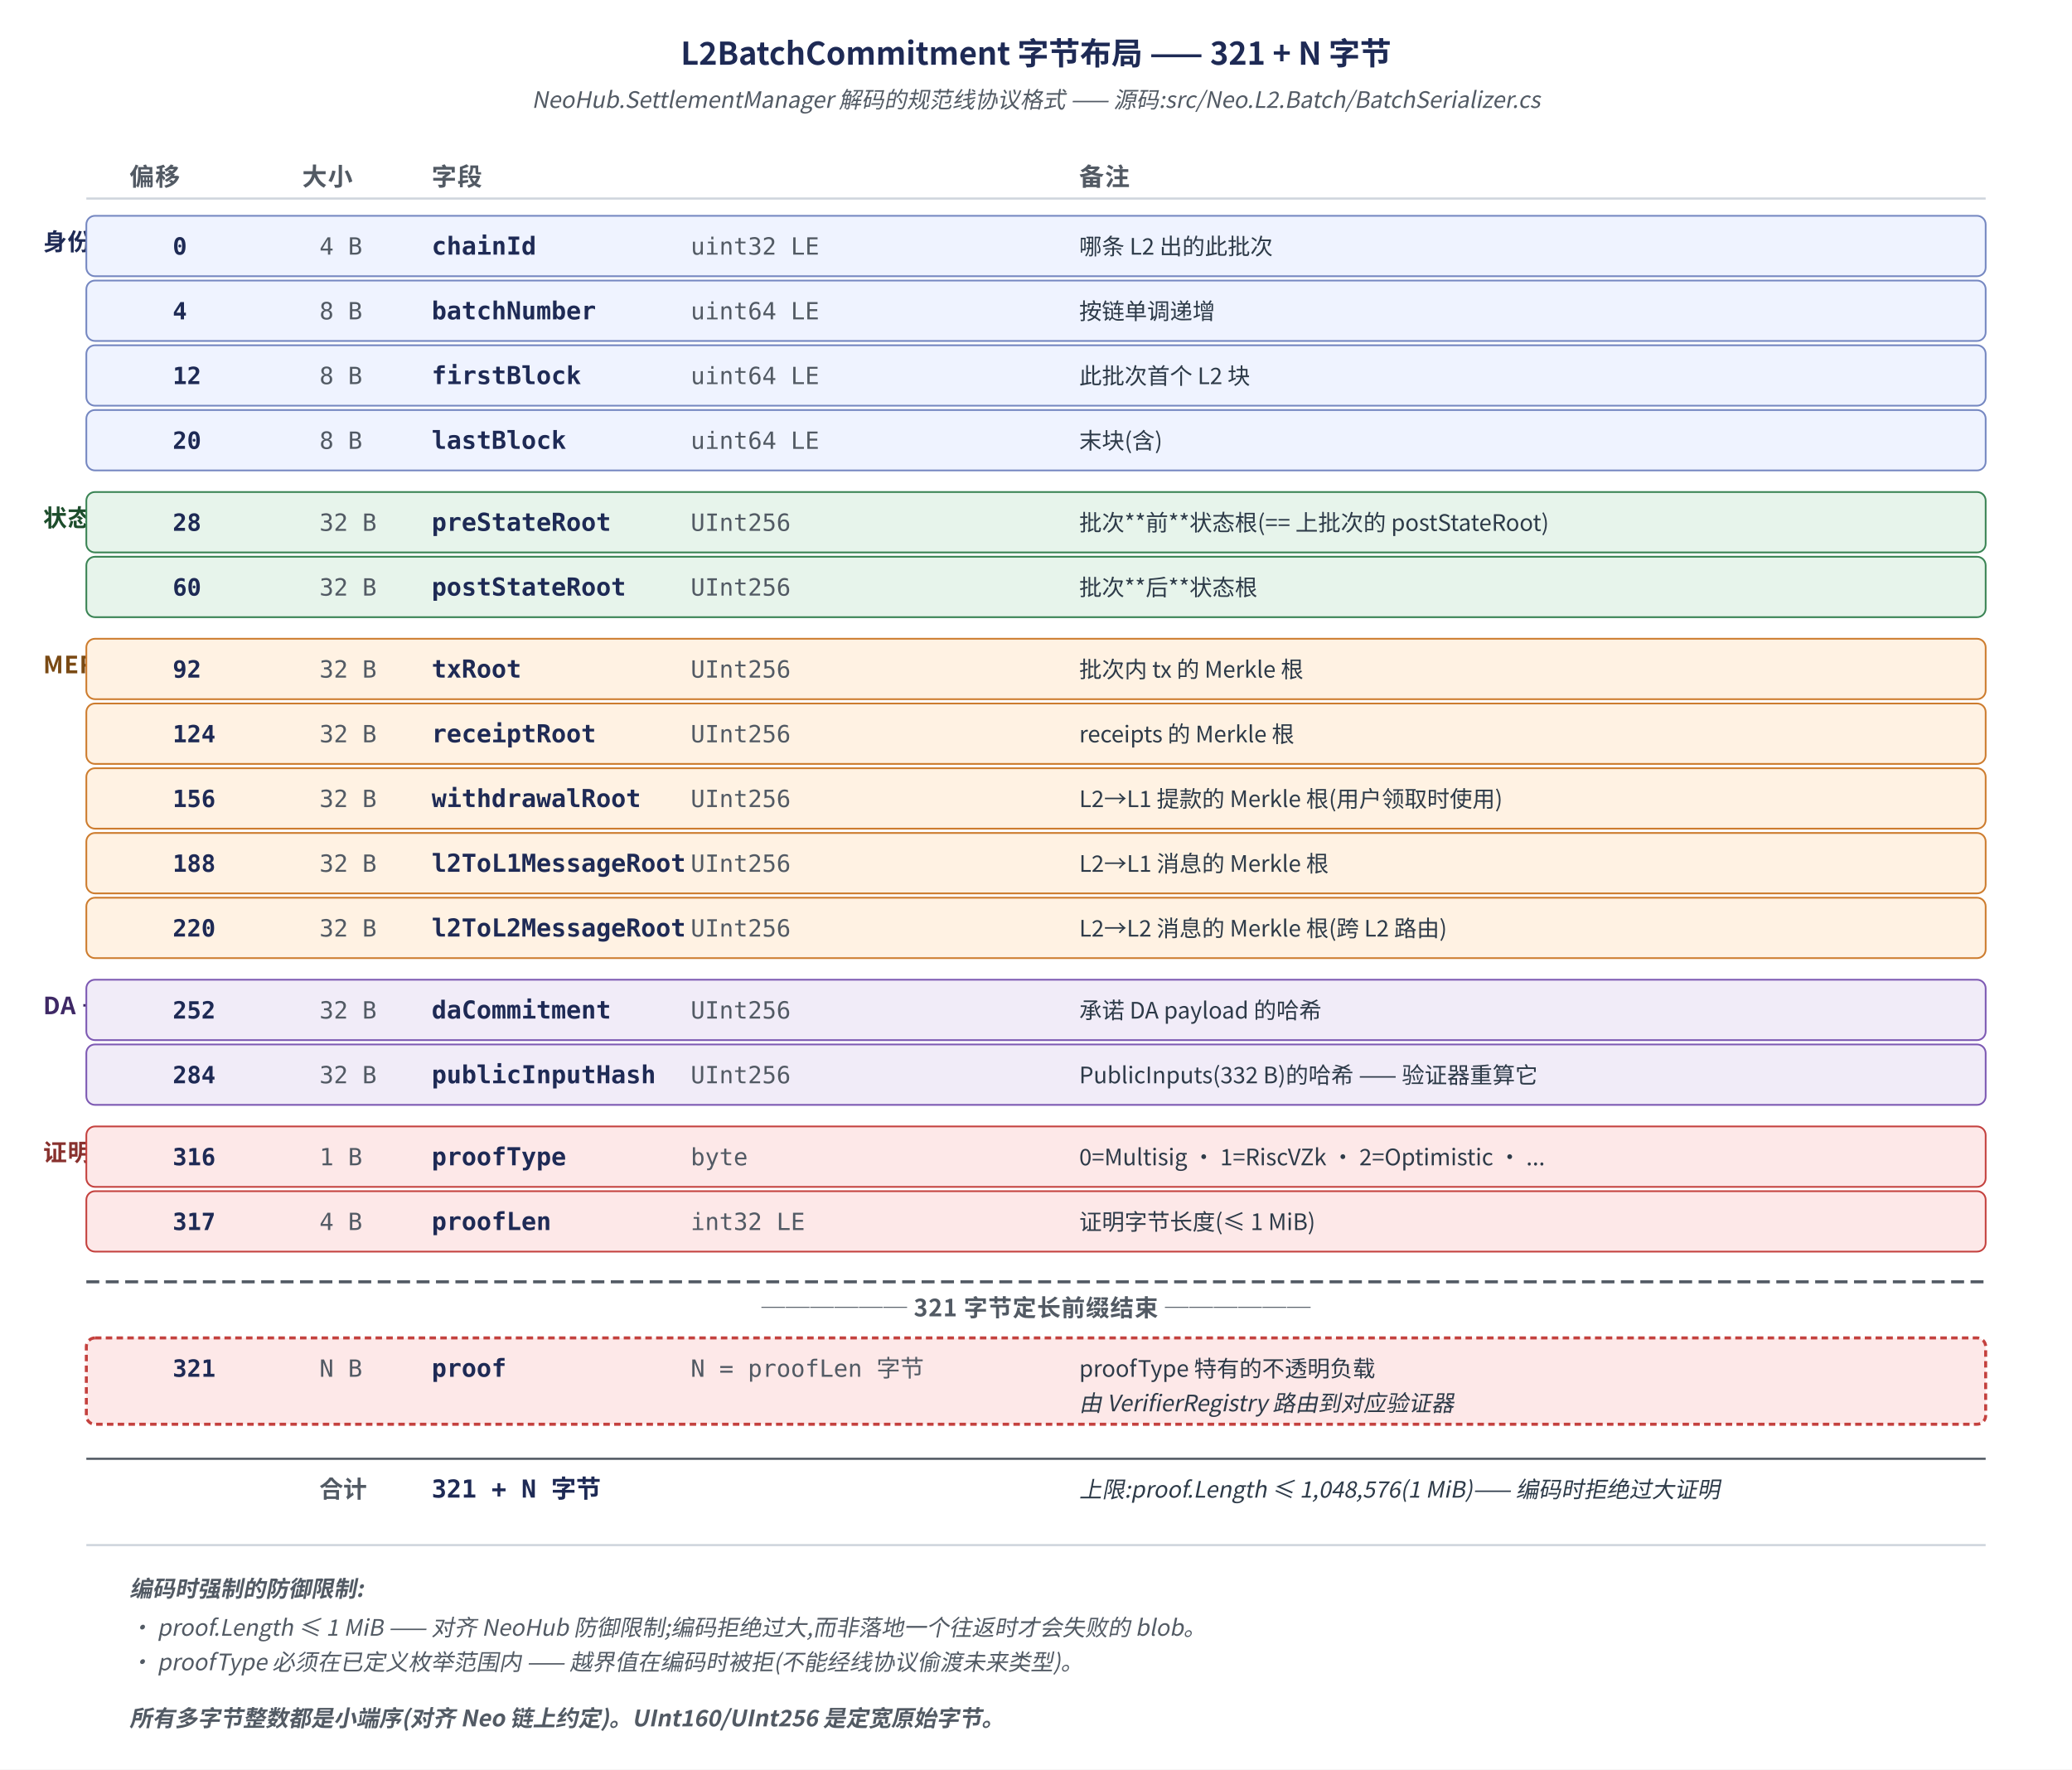
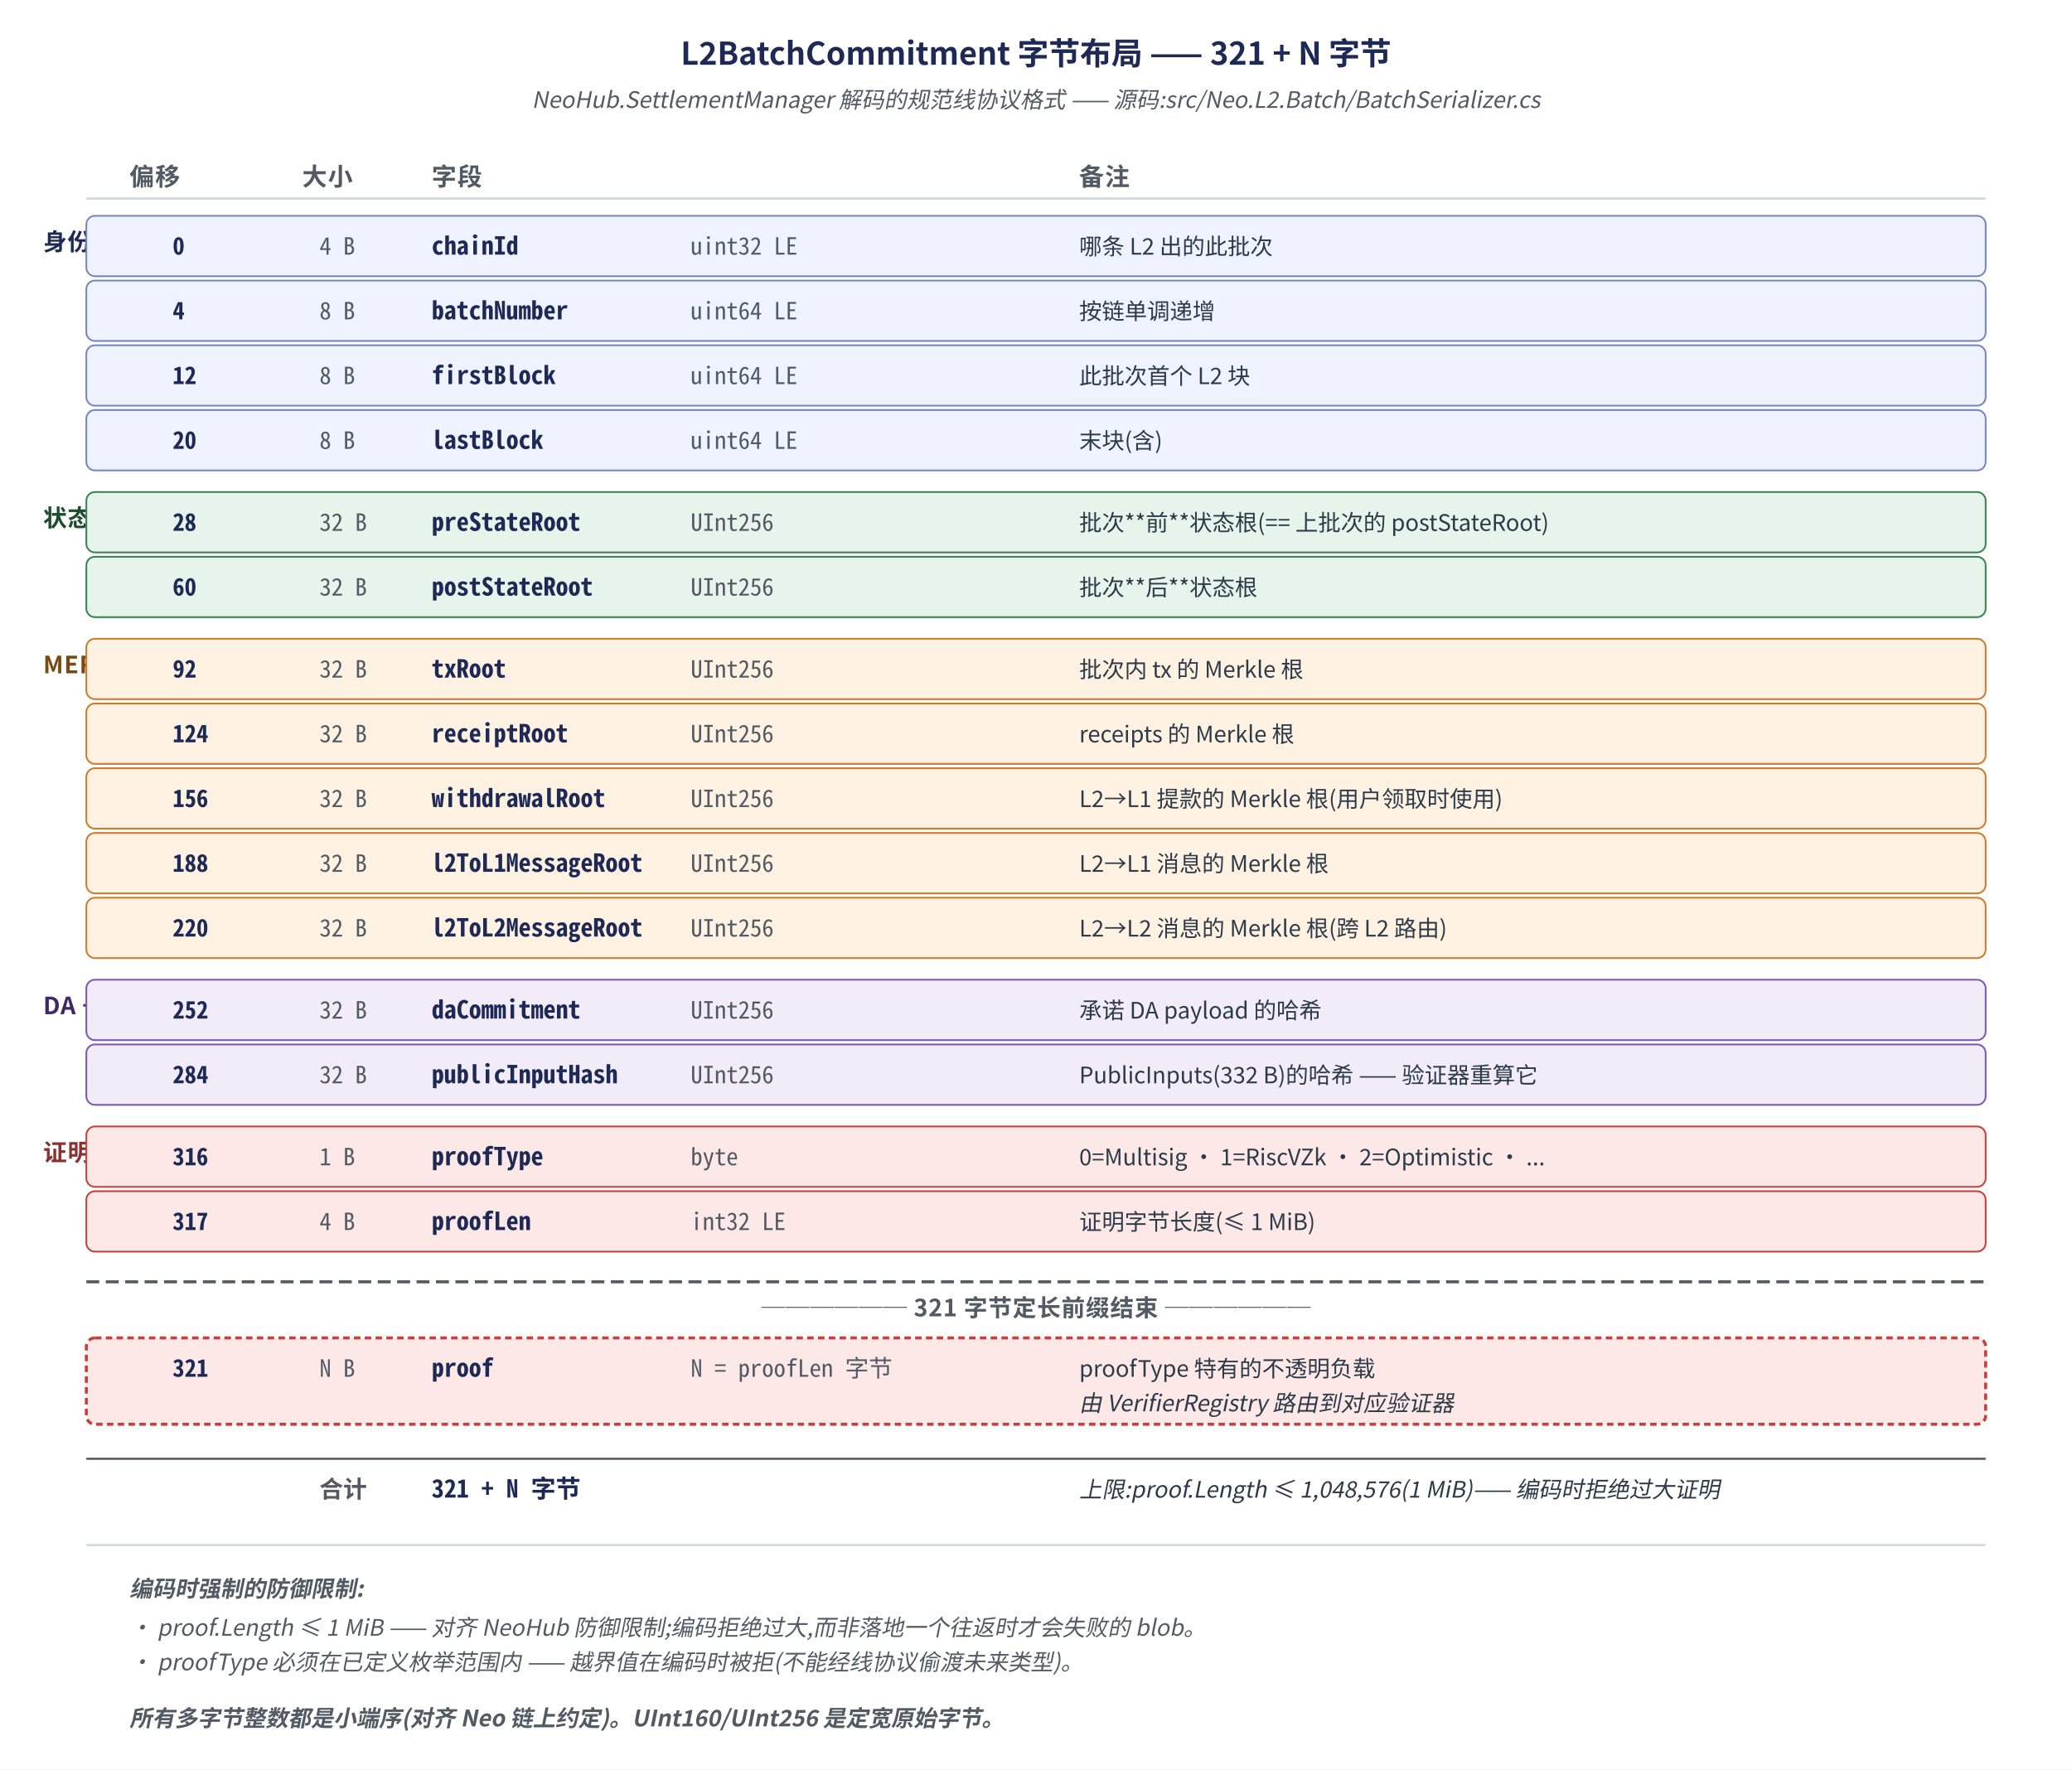
<svg xmlns="http://www.w3.org/2000/svg" viewBox="0 0 960 820" font-family="'Noto Sans CJK SC', 'Source Han Sans SC', 'WenQuanYi Zen Hei', 'Microsoft YaHei', sans-serif" role="img" aria-labelledby="title desc">
  <defs>
    <filter id="card" x="-2%" y="-3%" width="104%" height="106%">
      <feDropShadow dx="0" dy="1" stdDeviation="0.9" flood-color="#000000" flood-opacity="0.07" />
    </filter>
    <style>
      .header     { font-size: 14.5px; font-weight: 700; }
      .col-h      { font-size: 11.5px; font-weight: 700; fill: #525a64; letter-spacing: 0.4px; }
-       .offset     { font-size: 11px; fill: #1e2a55; font-weight: 700; font-family: ui-monospace, 'SF Mono', monospace; }
-       .size       { font-size: 11px; fill: #525a64; font-family: ui-monospace, 'SF Mono', monospace; }
-       .field      { font-size: 11.5px; fill: #1e2a55; font-weight: 700; font-family: ui-monospace, 'SF Mono', monospace; }
+       .offset     { font-size: 11px; fill: #1e2a55; font-weight: 700; font-family: 'Noto Sans Mono CJK SC', ui-monospace, 'SF Mono',monospace; }
+       .size       { font-size: 11px; fill: #525a64; font-family: 'Noto Sans Mono CJK SC', ui-monospace, 'SF Mono',monospace; }
+       .field      { font-size: 11.5px; fill: #1e2a55; font-weight: 700; font-family: 'Noto Sans Mono CJK SC', ui-monospace, 'SF Mono',monospace; }
      .desc       { font-size: 10.5px; fill: #2d3a48; }
      .grp        { font-size: 11px; font-weight: 600; letter-spacing: 0.3px; }
      .ftr        { font-size: 10.5px; fill: #525a64; font-style: italic; }
    </style>
  </defs>
  <rect width="960" height="820" fill="#ffffff" />
  <text x="480" y="30" text-anchor="middle" class="header" fill="#1e2a55">L2BatchCommitment 字节布局 —— 321 + N 字节</text>
  <text x="480" y="50" text-anchor="middle" class="ftr">NeoHub.SettlementManager 解码的规范线协议格式 —— 源码:src/Neo.L2.Batch/BatchSerializer.cs</text>
  <text x="60" y="86" class="col-h">偏移</text>
  <text x="140" y="86" class="col-h">大小</text>
  <text x="200" y="86" class="col-h">字段</text>
  <text x="500" y="86" class="col-h">备注</text>
  <line x1="40" y1="92" x2="920" y2="92" stroke="#cfd5dd" stroke-width="1" />
  <text x="20" y="116" class="grp" fill="#1e2a55">身份</text>
  <rect x="40" y="100" width="880" height="28" rx="4" ry="4" fill="#eff3ff" stroke="#7587c1" stroke-width="0.8" />
  <text x="80" y="118" class="offset">0</text>
  <text x="148" y="118" class="size">4 B</text>
  <text x="200" y="118" class="field">chainId</text>
  <text x="320" y="118" class="size">uint32 LE</text>
  <text x="500" y="118" class="desc">哪条 L2 出的此批次</text>
  <rect x="40" y="130" width="880" height="28" rx="4" ry="4" fill="#eff3ff" stroke="#7587c1" stroke-width="0.8" />
  <text x="80" y="148" class="offset">4</text>
  <text x="148" y="148" class="size">8 B</text>
  <text x="200" y="148" class="field">batchNumber</text>
  <text x="320" y="148" class="size">uint64 LE</text>
  <text x="500" y="148" class="desc">按链单调递增</text>
  <rect x="40" y="160" width="880" height="28" rx="4" ry="4" fill="#eff3ff" stroke="#7587c1" stroke-width="0.8" />
  <text x="80" y="178" class="offset">12</text>
  <text x="148" y="178" class="size">8 B</text>
  <text x="200" y="178" class="field">firstBlock</text>
  <text x="320" y="178" class="size">uint64 LE</text>
  <text x="500" y="178" class="desc">此批次首个 L2 块</text>
  <rect x="40" y="190" width="880" height="28" rx="4" ry="4" fill="#eff3ff" stroke="#7587c1" stroke-width="0.8" />
  <text x="80" y="208" class="offset">20</text>
  <text x="148" y="208" class="size">8 B</text>
  <text x="200" y="208" class="field">lastBlock</text>
  <text x="320" y="208" class="size">uint64 LE</text>
  <text x="500" y="208" class="desc">末块(含)</text>
  <text x="20" y="244" class="grp" fill="#1d4d2c">状态根</text>
  <rect x="40" y="228" width="880" height="28" rx="4" ry="4" fill="#e7f4eb" stroke="#3a8454" stroke-width="0.8" />
  <text x="80" y="246" class="offset">28</text>
  <text x="148" y="246" class="size">32 B</text>
  <text x="200" y="246" class="field">preStateRoot</text>
  <text x="320" y="246" class="size">UInt256</text>
  <text x="500" y="246" class="desc">批次**前**状态根(== 上批次的 postStateRoot)</text>
  <rect x="40" y="258" width="880" height="28" rx="4" ry="4" fill="#e7f4eb" stroke="#3a8454" stroke-width="0.8" />
  <text x="80" y="276" class="offset">60</text>
  <text x="148" y="276" class="size">32 B</text>
  <text x="200" y="276" class="field">postStateRoot</text>
  <text x="320" y="276" class="size">UInt256</text>
  <text x="500" y="276" class="desc">批次**后**状态根</text>
  <text x="20" y="312" class="grp" fill="#7a4a14">MERKLE 根</text>
  <rect x="40" y="296" width="880" height="28" rx="4" ry="4" fill="#fff2e3" stroke="#cd7c2e" stroke-width="0.8" />
  <text x="80" y="314" class="offset">92</text>
  <text x="148" y="314" class="size">32 B</text>
  <text x="200" y="314" class="field">txRoot</text>
  <text x="320" y="314" class="size">UInt256</text>
  <text x="500" y="314" class="desc">批次内 tx 的 Merkle 根</text>
  <rect x="40" y="326" width="880" height="28" rx="4" ry="4" fill="#fff2e3" stroke="#cd7c2e" stroke-width="0.8" />
  <text x="80" y="344" class="offset">124</text>
  <text x="148" y="344" class="size">32 B</text>
  <text x="200" y="344" class="field">receiptRoot</text>
  <text x="320" y="344" class="size">UInt256</text>
  <text x="500" y="344" class="desc">receipts 的 Merkle 根</text>
  <rect x="40" y="356" width="880" height="28" rx="4" ry="4" fill="#fff2e3" stroke="#cd7c2e" stroke-width="0.8" />
  <text x="80" y="374" class="offset">156</text>
  <text x="148" y="374" class="size">32 B</text>
  <text x="200" y="374" class="field">withdrawalRoot</text>
  <text x="320" y="374" class="size">UInt256</text>
  <text x="500" y="374" class="desc">L2→L1 提款的 Merkle 根(用户领取时使用)</text>
  <rect x="40" y="386" width="880" height="28" rx="4" ry="4" fill="#fff2e3" stroke="#cd7c2e" stroke-width="0.8" />
  <text x="80" y="404" class="offset">188</text>
  <text x="148" y="404" class="size">32 B</text>
  <text x="200" y="404" class="field">l2ToL1MessageRoot</text>
  <text x="320" y="404" class="size">UInt256</text>
  <text x="500" y="404" class="desc">L2→L1 消息的 Merkle 根</text>
  <rect x="40" y="416" width="880" height="28" rx="4" ry="4" fill="#fff2e3" stroke="#cd7c2e" stroke-width="0.8" />
  <text x="80" y="434" class="offset">220</text>
  <text x="148" y="434" class="size">32 B</text>
  <text x="200" y="434" class="field">l2ToL2MessageRoot</text>
  <text x="320" y="434" class="size">UInt256</text>
  <text x="500" y="434" class="desc">L2→L2 消息的 Merkle 根(跨 L2 路由)</text>
  <text x="20" y="470" class="grp" fill="#3e2865">DA + 证明绑定</text>
  <rect x="40" y="454" width="880" height="28" rx="4" ry="4" fill="#f1ecf8" stroke="#7d59b3" stroke-width="0.8" />
  <text x="80" y="472" class="offset">252</text>
  <text x="148" y="472" class="size">32 B</text>
  <text x="200" y="472" class="field">daCommitment</text>
  <text x="320" y="472" class="size">UInt256</text>
  <text x="500" y="472" class="desc">承诺 DA payload 的哈希</text>
  <rect x="40" y="484" width="880" height="28" rx="4" ry="4" fill="#f1ecf8" stroke="#7d59b3" stroke-width="0.8" />
  <text x="80" y="502" class="offset">284</text>
  <text x="148" y="502" class="size">32 B</text>
  <text x="200" y="502" class="field">publicInputHash</text>
  <text x="320" y="502" class="size">UInt256</text>
  <text x="500" y="502" class="desc">PublicInputs(332 B)的哈希 —— 验证器重算它</text>
  <text x="20" y="538" class="grp" fill="#88312e">证明</text>
  <rect x="40" y="522" width="880" height="28" rx="4" ry="4" fill="#fde8e8" stroke="#c4413e" stroke-width="0.8" />
  <text x="80" y="540" class="offset">316</text>
  <text x="148" y="540" class="size">1 B</text>
  <text x="200" y="540" class="field">proofType</text>
  <text x="320" y="540" class="size">byte</text>
  <text x="500" y="540" class="desc">0=Multisig · 1=RiscVZk · 2=Optimistic · ...</text>
  <rect x="40" y="552" width="880" height="28" rx="4" ry="4" fill="#fde8e8" stroke="#c4413e" stroke-width="0.8" />
  <text x="80" y="570" class="offset">317</text>
  <text x="148" y="570" class="size">4 B</text>
  <text x="200" y="570" class="field">proofLen</text>
  <text x="320" y="570" class="size">int32 LE</text>
  <text x="500" y="570" class="desc">证明字节长度(≤ 1 MiB)</text>
  <line x1="40" y1="594" x2="920" y2="594" stroke="#525a64" stroke-width="1.4" stroke-dasharray="6 3" />
  <text x="480" y="610" text-anchor="middle" class="grp" fill="#525a64">────── 321 字节定长前缀结束 ──────</text>
  <rect x="40" y="620" width="880" height="40" rx="4" ry="4" fill="#fde8e8" stroke="#c4413e" stroke-width="1.4" stroke-dasharray="3 2" />
  <text x="80" y="638" class="offset">321</text>
  <text x="148" y="638" class="size">N B</text>
  <text x="200" y="638" class="field">proof</text>
  <text x="320" y="638" class="size">N = proofLen 字节</text>
  <text x="500" y="638" class="desc">proofType 特有的不透明负载</text>
  <text x="500" y="654" class="desc" font-style="italic">由 VerifierRegistry 路由到对应验证器</text>
  <line x1="40" y1="676" x2="920" y2="676" stroke="#525a64" stroke-width="1" />
  <text x="148" y="694" class="size" font-weight="700" fill="#1e2a55">合计</text>
  <text x="200" y="694" class="field" font-size="13">321 + N 字节</text>
  <text x="500" y="694" class="desc">
    <tspan font-style="italic">上限:proof.Length ≤ 1,048,576(1 MiB)—— 编码时拒绝过大证明</tspan>
  </text>
  <line x1="40" y1="716" x2="920" y2="716" stroke="#cfd5dd" stroke-width="1" />
  <text x="60" y="740" class="ftr" font-weight="600" fill="#1e2a55">编码时强制的防御限制:</text>
  <text x="60" y="758" class="ftr">· proof.Length ≤ 1 MiB —— 对齐 NeoHub 防御限制;编码拒绝过大,而非落地一个往返时才会失败的 blob。</text>
  <text x="60" y="774" class="ftr">· proofType 必须在已定义枚举范围内 —— 越界值在编码时被拒(不能经线协议偷渡未来类型)。</text>
  <text x="60" y="800" class="ftr" font-weight="600" fill="#1e2a55">所有多字节整数都是小端序(对齐 Neo 链上约定)。UInt160/UInt256 是定宽原始字节。</text>
</svg>
